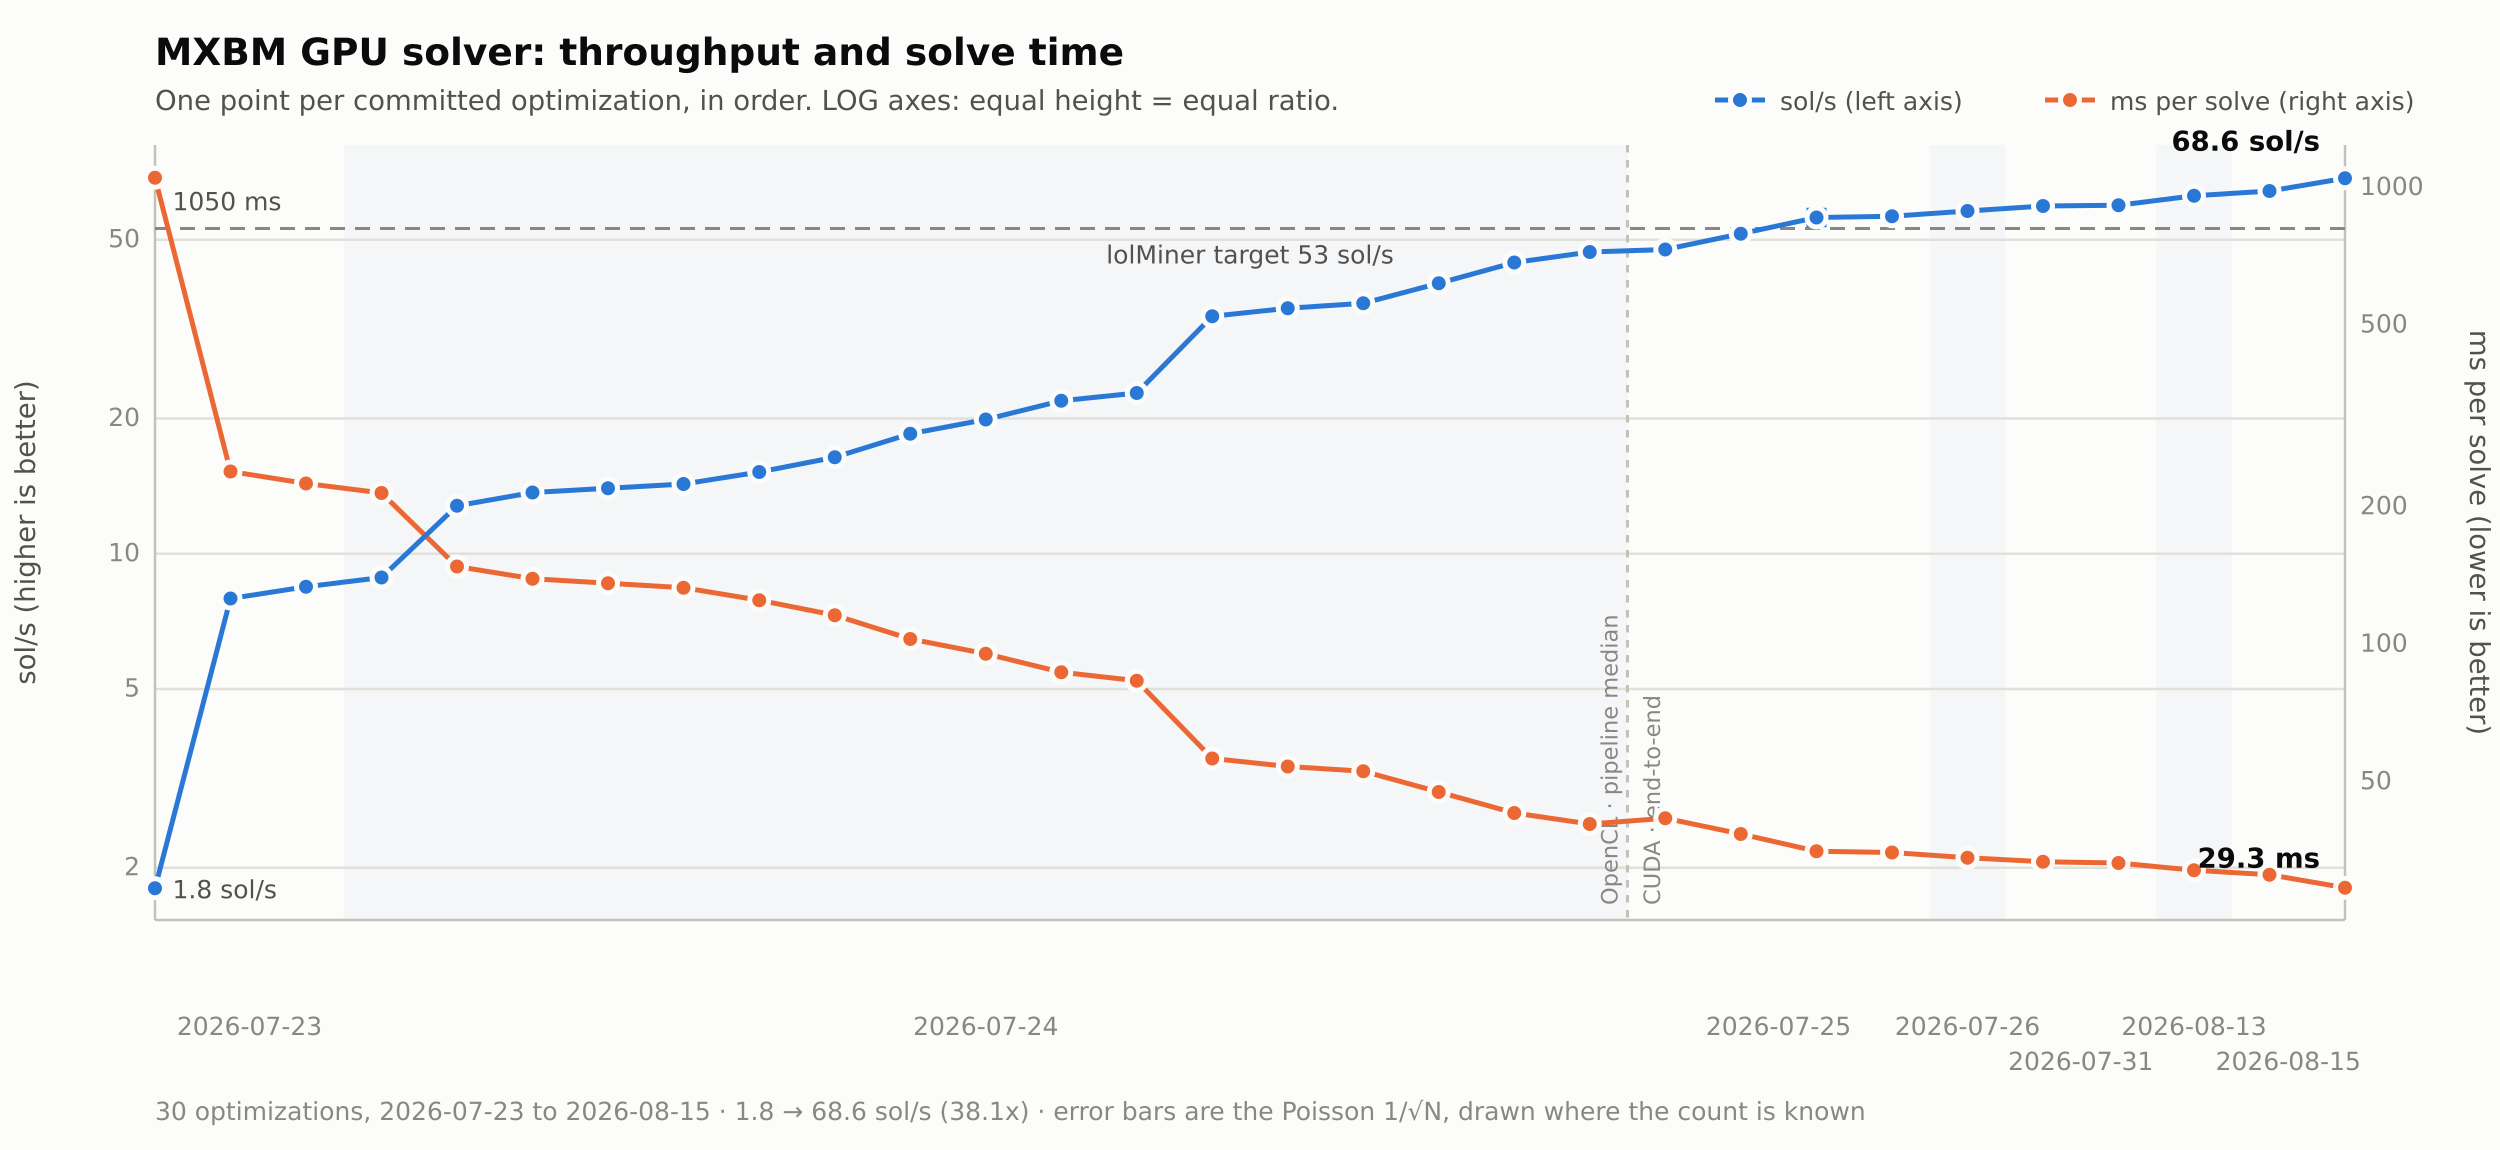
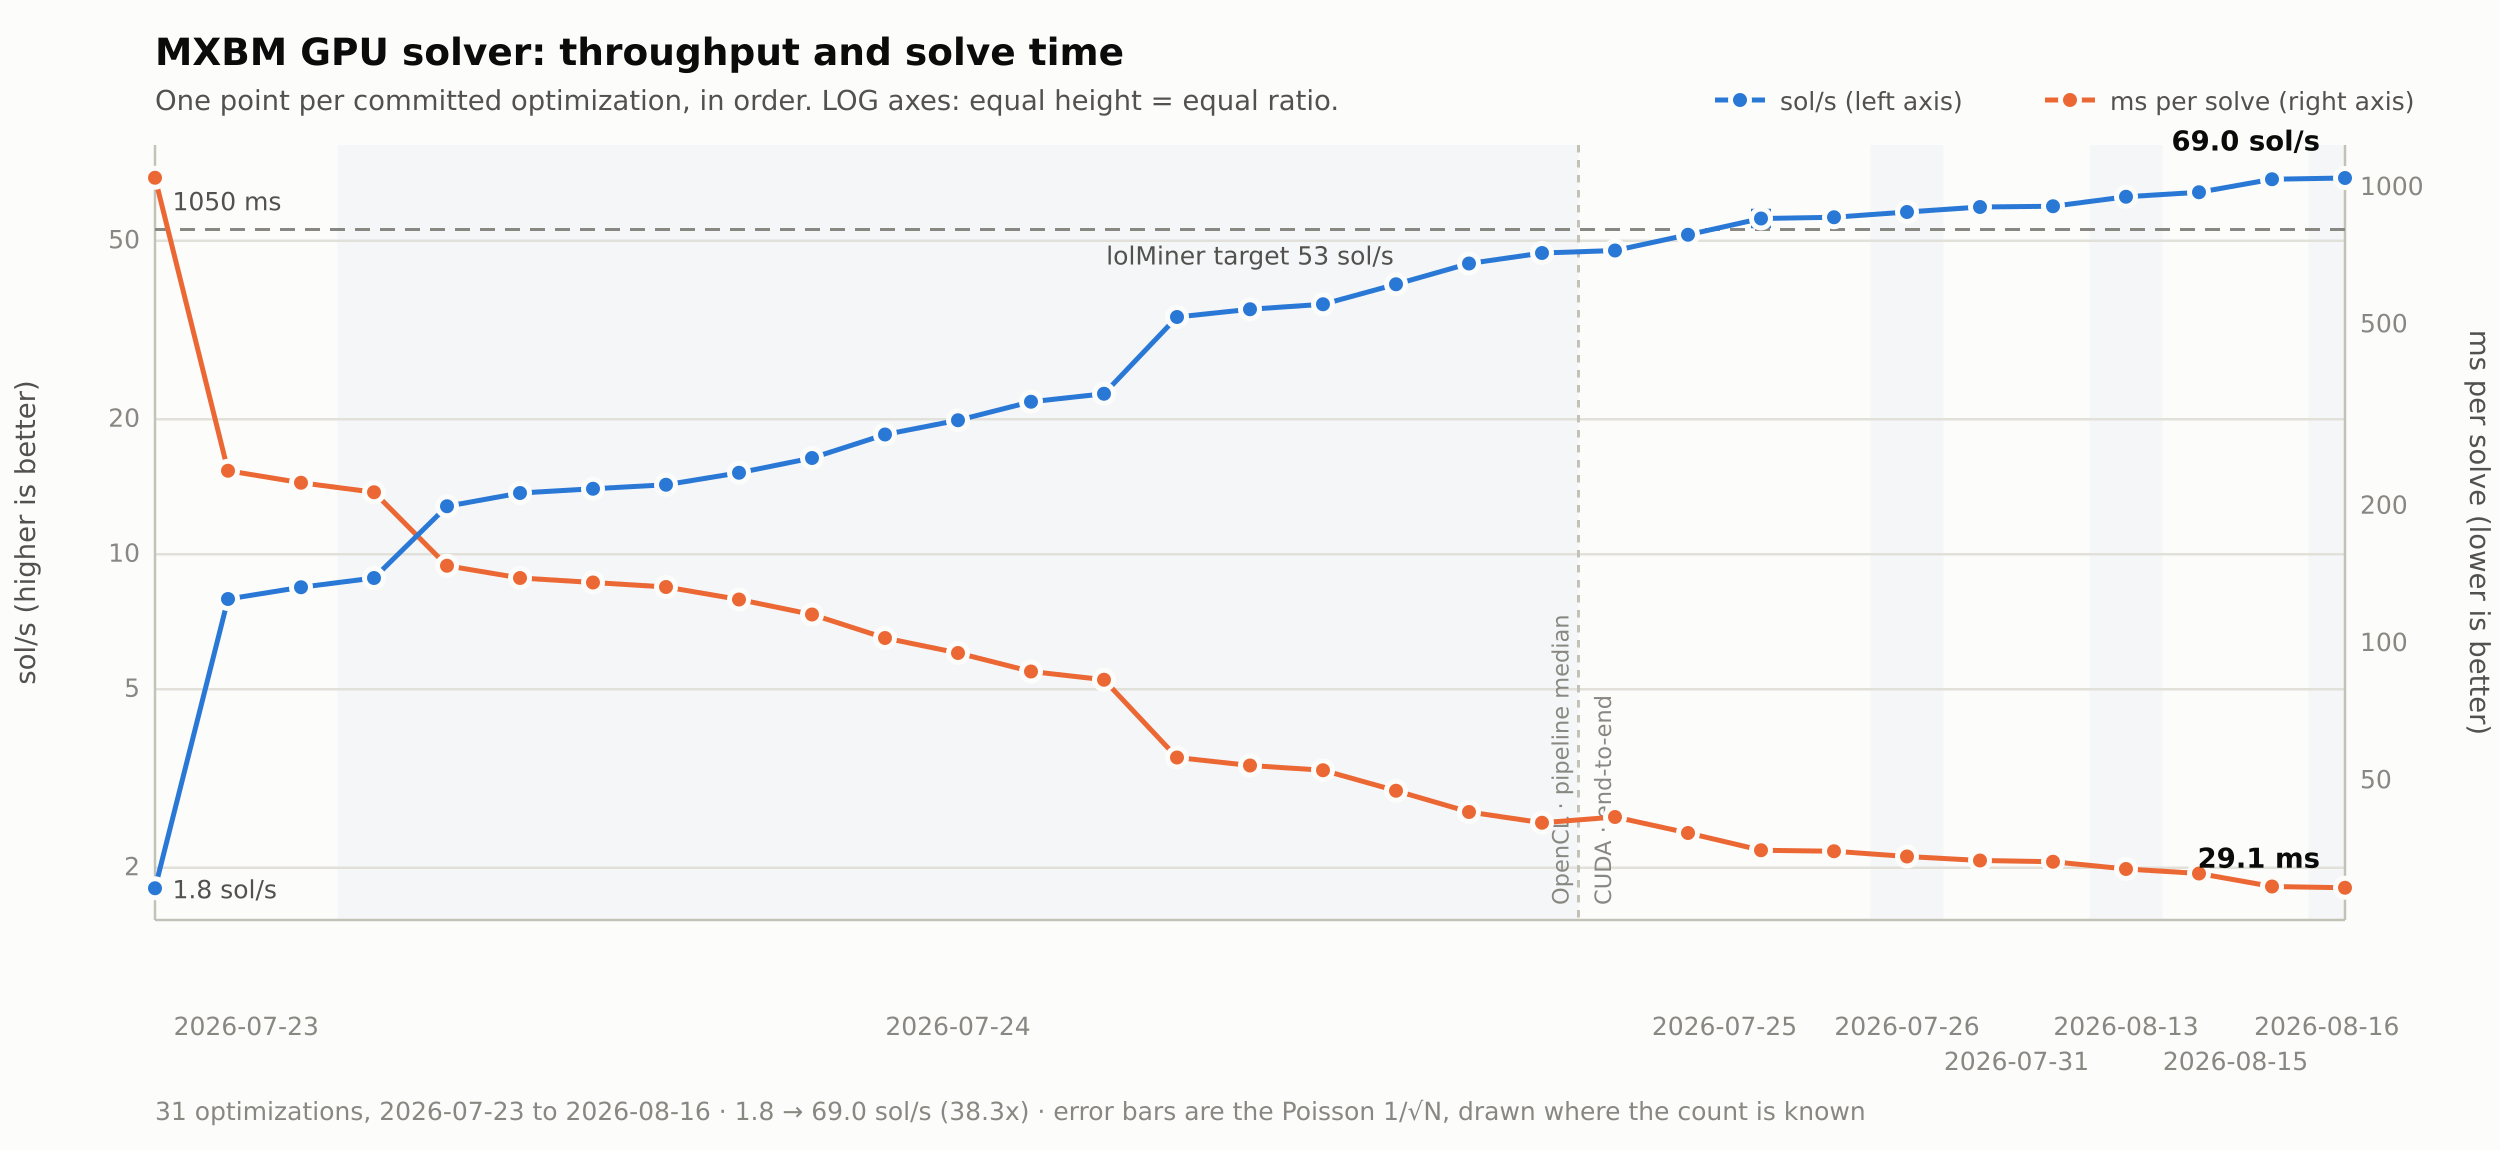
<svg xmlns="http://www.w3.org/2000/svg" width="1000" height="460" viewBox="0 0 1000 460" font-family="DejaVu Sans, Helvetica, Arial, sans-serif">
  <rect width="1000" height="460" fill="#fcfcfb" />
  <text x="62" y="26" font-size="15" font-weight="bold" fill="#0b0b0b">MXBM GPU solver: throughput and solve time</text>
  <text x="62" y="44" font-size="11" fill="#52514e">One point per committed optimization, in order. LOG axes: equal height = equal ratio.</text>
  <line x1="686" y1="40" x2="706" y2="40" stroke="#2a78d6" stroke-width="2" />
  <circle cx="696" cy="40" r="4.8" fill="#fcfcfb" />
  <circle cx="696" cy="40" r="2.8" fill="#2a78d6" />
  <text x="712" y="44" font-size="10" fill="#52514e">sol/s (left axis)</text>
  <line x1="818" y1="40" x2="838" y2="40" stroke="#eb6834" stroke-width="2" />
  <circle cx="828" cy="40" r="4.8" fill="#fcfcfb" />
  <circle cx="828" cy="40" r="2.8" fill="#eb6834" />
  <text x="844" y="44" font-size="10" fill="#52514e">ms per solve (right axis)</text>
-   <text x="99.8" y="414" font-size="10" fill="#898781" text-anchor="middle">2026-07-23</text>
-   <rect x="137.5" y="58" width="513.5" height="310" fill="#f4f6f8" />
-   <text x="394.3" y="414" font-size="10" fill="#898781" text-anchor="middle">2026-07-24</text>
-   <text x="711.4" y="414" font-size="10" fill="#898781" text-anchor="middle">2026-07-25</text>
-   <rect x="771.9" y="58" width="30.2" height="310" fill="#f4f6f8" />
-   <text x="787.0" y="414" font-size="10" fill="#898781" text-anchor="middle">2026-07-26</text>
-   <text x="832.3" y="428" font-size="10" fill="#898781" text-anchor="middle">2026-07-31</text>
-   <rect x="862.5" y="58" width="30.2" height="310" fill="#f4f6f8" />
-   <text x="877.6" y="414" font-size="10" fill="#898781" text-anchor="middle">2026-08-13</text>
-   <text x="915.3" y="428" font-size="10" fill="#898781" text-anchor="middle">2026-08-15</text>
+   <text x="98.5" y="414" font-size="10" fill="#898781" text-anchor="middle">2026-07-23</text>
+   <rect x="135" y="58" width="496.4" height="310" fill="#f4f6f8" />
+   <text x="383.2" y="414" font-size="10" fill="#898781" text-anchor="middle">2026-07-24</text>
+   <text x="689.8" y="414" font-size="10" fill="#898781" text-anchor="middle">2026-07-25</text>
+   <rect x="748.2" y="58" width="29.2" height="310" fill="#f4f6f8" />
+   <text x="762.8" y="414" font-size="10" fill="#898781" text-anchor="middle">2026-07-26</text>
+   <text x="806.6" y="428" font-size="10" fill="#898781" text-anchor="middle">2026-07-31</text>
+   <rect x="835.8" y="58" width="29.2" height="310" fill="#f4f6f8" />
+   <text x="850.4" y="414" font-size="10" fill="#898781" text-anchor="middle">2026-08-13</text>
+   <text x="894.2" y="428" font-size="10" fill="#898781" text-anchor="middle">2026-08-15</text>
+   <rect x="923.4" y="58" width="14.6" height="310" fill="#f4f6f8" />
+   <text x="930.7" y="414" font-size="10" fill="#898781" text-anchor="middle">2026-08-16</text>
  <line x1="62" y1="347.1" x2="938" y2="347.1" stroke="#e1e0d9" stroke-width="1" />
  <text x="56" y="350.1" font-size="10" fill="#898781" text-anchor="end">2</text>
-   <line x1="62" y1="275.6" x2="938" y2="275.6" stroke="#e1e0d9" stroke-width="1" />
-   <text x="56" y="278.6" font-size="10" fill="#898781" text-anchor="end">5</text>
-   <line x1="62" y1="221.5" x2="938" y2="221.5" stroke="#e1e0d9" stroke-width="1" />
-   <text x="56" y="224.5" font-size="10" fill="#898781" text-anchor="end">10</text>
-   <line x1="62" y1="167.4" x2="938" y2="167.4" stroke="#e1e0d9" stroke-width="1" />
-   <text x="56" y="170.4" font-size="10" fill="#898781" text-anchor="end">20</text>
-   <line x1="62" y1="95.9" x2="938" y2="95.9" stroke="#e1e0d9" stroke-width="1" />
-   <text x="56" y="98.9" font-size="10" fill="#898781" text-anchor="end">50</text>
-   <text x="944" y="315.7" font-size="10" fill="#898781" text-anchor="start">50</text>
-   <text x="944" y="260.7" font-size="10" fill="#898781" text-anchor="start">100</text>
-   <text x="944" y="205.7" font-size="10" fill="#898781" text-anchor="start">200</text>
-   <text x="944" y="133.0" font-size="10" fill="#898781" text-anchor="start">500</text>
+   <line x1="62" y1="275.7" x2="938" y2="275.7" stroke="#e1e0d9" stroke-width="1" />
+   <text x="56" y="278.7" font-size="10" fill="#898781" text-anchor="end">5</text>
+   <line x1="62" y1="221.7" x2="938" y2="221.7" stroke="#e1e0d9" stroke-width="1" />
+   <text x="56" y="224.7" font-size="10" fill="#898781" text-anchor="end">10</text>
+   <line x1="62" y1="167.7" x2="938" y2="167.7" stroke="#e1e0d9" stroke-width="1" />
+   <text x="56" y="170.7" font-size="10" fill="#898781" text-anchor="end">20</text>
+   <line x1="62" y1="96.3" x2="938" y2="96.3" stroke="#e1e0d9" stroke-width="1" />
+   <text x="56" y="99.3" font-size="10" fill="#898781" text-anchor="end">50</text>
+   <text x="944" y="315.3" font-size="10" fill="#898781" text-anchor="start">50</text>
+   <text x="944" y="260.4" font-size="10" fill="#898781" text-anchor="start">100</text>
+   <text x="944" y="205.5" font-size="10" fill="#898781" text-anchor="start">200</text>
+   <text x="944" y="132.9" font-size="10" fill="#898781" text-anchor="start">500</text>
  <text x="944" y="78.0" font-size="10" fill="#898781" text-anchor="start">1000</text>
  <line x1="62" y1="58" x2="62" y2="368" stroke="#c3c2b7" stroke-width="1" />
  <line x1="938" y1="58" x2="938" y2="368" stroke="#c3c2b7" stroke-width="1" />
  <line x1="62" y1="368" x2="938" y2="368" stroke="#c3c2b7" stroke-width="1" />
  <text x="14" y="213" font-size="11" fill="#52514e" text-anchor="middle" transform="rotate(-90 14 213)">sol/s  (higher is better)</text>
  <text x="988" y="213" font-size="11" fill="#52514e" text-anchor="middle" transform="rotate(90 988 213)">ms per solve  (lower is better)</text>
-   <line x1="62" y1="91.4" x2="938" y2="91.4" stroke="#898781" stroke-width="1.2" stroke-dasharray="6 4" />
-   <text x="500" y="105.4" font-size="10" fill="#52514e" text-anchor="middle">lolMiner target 53 sol/s</text>
-   <line x1="651.0" y1="58" x2="651.0" y2="368" stroke="#c3c2b7" stroke-width="1.2" stroke-dasharray="3 3" />
-   <text x="647.0" y="362" font-size="9" fill="#898781" text-anchor="start" transform="rotate(-90 647.0 362)">OpenCL · pipeline median</text>
-   <text x="664.0" y="362" font-size="9" fill="#898781" text-anchor="start" transform="rotate(-90 664.0 362)">CUDA · end-to-end</text>
-   <line x1="726.6" y1="83.8" x2="726.6" y2="90.2" stroke="#2a78d6" stroke-width="1.4" />
-   <line x1="722.6" y1="83.8" x2="730.6" y2="83.8" stroke="#2a78d6" stroke-width="1.4" />
-   <line x1="722.6" y1="90.2" x2="730.6" y2="90.2" stroke="#2a78d6" stroke-width="1.4" />
-   <line x1="787.0" y1="83.8" x2="787.0" y2="84.9" stroke="#2a78d6" stroke-width="1.4" />
-   <line x1="783.0" y1="83.8" x2="791.0" y2="83.8" stroke="#2a78d6" stroke-width="1.4" />
-   <line x1="783.0" y1="84.9" x2="791.0" y2="84.9" stroke="#2a78d6" stroke-width="1.4" />
-   <line x1="877.6" y1="77.9" x2="877.6" y2="78.6" stroke="#2a78d6" stroke-width="1.4" />
-   <line x1="873.6" y1="77.9" x2="881.6" y2="77.9" stroke="#2a78d6" stroke-width="1.4" />
-   <line x1="873.6" y1="78.6" x2="881.6" y2="78.6" stroke="#2a78d6" stroke-width="1.4" />
-   <line x1="907.8" y1="76.1" x2="907.8" y2="76.8" stroke="#2a78d6" stroke-width="1.4" />
-   <line x1="903.8" y1="76.1" x2="911.8" y2="76.1" stroke="#2a78d6" stroke-width="1.4" />
-   <line x1="903.8" y1="76.8" x2="911.8" y2="76.8" stroke="#2a78d6" stroke-width="1.4" />
+   <line x1="62" y1="91.8" x2="938" y2="91.8" stroke="#898781" stroke-width="1.2" stroke-dasharray="6 4" />
+   <text x="500" y="105.8" font-size="10" fill="#52514e" text-anchor="middle">lolMiner target 53 sol/s</text>
+   <line x1="631.4" y1="58" x2="631.4" y2="368" stroke="#c3c2b7" stroke-width="1.2" stroke-dasharray="3 3" />
+   <text x="627.4" y="362" font-size="9" fill="#898781" text-anchor="start" transform="rotate(-90 627.4 362)">OpenCL · pipeline median</text>
+   <text x="644.4" y="362" font-size="9" fill="#898781" text-anchor="start" transform="rotate(-90 644.4 362)">CUDA · end-to-end</text>
+   <line x1="704.4" y1="84.2" x2="704.4" y2="90.6" stroke="#2a78d6" stroke-width="1.4" />
+   <line x1="700.4" y1="84.2" x2="708.4" y2="84.2" stroke="#2a78d6" stroke-width="1.4" />
+   <line x1="700.4" y1="90.6" x2="708.4" y2="90.6" stroke="#2a78d6" stroke-width="1.4" />
+   <line x1="762.8" y1="84.2" x2="762.8" y2="85.3" stroke="#2a78d6" stroke-width="1.4" />
+   <line x1="758.8" y1="84.2" x2="766.8" y2="84.2" stroke="#2a78d6" stroke-width="1.4" />
+   <line x1="758.8" y1="85.3" x2="766.8" y2="85.3" stroke="#2a78d6" stroke-width="1.4" />
+   <line x1="850.4" y1="78.3" x2="850.4" y2="79.1" stroke="#2a78d6" stroke-width="1.4" />
+   <line x1="846.4" y1="78.3" x2="854.4" y2="78.3" stroke="#2a78d6" stroke-width="1.4" />
+   <line x1="846.4" y1="79.1" x2="854.4" y2="79.1" stroke="#2a78d6" stroke-width="1.4" />
+   <line x1="879.6" y1="76.5" x2="879.6" y2="77.2" stroke="#2a78d6" stroke-width="1.4" />
+   <line x1="875.6" y1="76.5" x2="883.6" y2="76.5" stroke="#2a78d6" stroke-width="1.4" />
+   <line x1="875.6" y1="77.2" x2="883.6" y2="77.2" stroke="#2a78d6" stroke-width="1.4" />
+   <line x1="908.8" y1="71.3" x2="908.8" y2="72.0" stroke="#2a78d6" stroke-width="1.4" />
+   <line x1="904.8" y1="71.3" x2="912.8" y2="71.3" stroke="#2a78d6" stroke-width="1.4" />
+   <line x1="904.8" y1="72.0" x2="912.8" y2="72.0" stroke="#2a78d6" stroke-width="1.4" />
  <line x1="938" y1="70.9" x2="938" y2="71.6" stroke="#2a78d6" stroke-width="1.4" />
  <line x1="934" y1="70.9" x2="942" y2="70.9" stroke="#2a78d6" stroke-width="1.4" />
  <line x1="934" y1="71.6" x2="942" y2="71.6" stroke="#2a78d6" stroke-width="1.4" />
-   <polyline points="62,71.1 92.2,188.6 122.4,193.4 152.6,197.2 182.8,226.6 213.0,231.5 243.2,233.3 273.4,235.1 303.7,240.1 333.9,246.1 364.1,255.6 394.3,261.5 424.5,268.9 454.7,272.3 484.9,303.4 515.1,306.6 545.3,308.5 575.5,316.8 605.7,325.2 635.9,329.6 666.1,327.3 696.3,333.6 726.6,340.5 756.8,341.0 787.0,343.1 817.2,344.7 847.4,345.2 877.6,348.1 907.8,349.9 938,355.1" fill="none" stroke="#eb6834" stroke-width="2" stroke-linejoin="round" stroke-linecap="round" />
+   <polyline points="62,71.1 91.2,188.3 120.4,193.1 149.6,196.9 178.8,226.3 208,231.2 237.2,233.0 266.4,234.8 295.6,239.8 324.8,245.8 354,255.2 383.2,261.2 412.4,268.6 441.6,271.9 470.8,303.0 500,306.2 529.2,308.1 558.4,316.3 587.6,324.8 616.8,329.1 646,326.8 675.2,333.2 704.4,340.1 733.6,340.5 762.8,342.6 792,344.2 821.2,344.7 850.4,347.6 879.6,349.4 908.8,354.6 938,355.1" fill="none" stroke="#eb6834" stroke-width="2" stroke-linejoin="round" stroke-linecap="round" />
  <circle cx="62" cy="71.1" r="4.8" fill="#fcfcfb" />
  <circle cx="62" cy="71.1" r="2.8" fill="#eb6834" />
-   <circle cx="92.2" cy="188.6" r="4.8" fill="#fcfcfb" />
-   <circle cx="92.2" cy="188.6" r="2.8" fill="#eb6834" />
-   <circle cx="122.4" cy="193.4" r="4.8" fill="#fcfcfb" />
-   <circle cx="122.4" cy="193.4" r="2.8" fill="#eb6834" />
-   <circle cx="152.6" cy="197.2" r="4.8" fill="#fcfcfb" />
-   <circle cx="152.6" cy="197.2" r="2.8" fill="#eb6834" />
-   <circle cx="182.8" cy="226.6" r="4.8" fill="#fcfcfb" />
-   <circle cx="182.8" cy="226.6" r="2.8" fill="#eb6834" />
-   <circle cx="213.0" cy="231.5" r="4.8" fill="#fcfcfb" />
-   <circle cx="213.0" cy="231.5" r="2.8" fill="#eb6834" />
-   <circle cx="243.2" cy="233.3" r="4.8" fill="#fcfcfb" />
-   <circle cx="243.2" cy="233.3" r="2.8" fill="#eb6834" />
-   <circle cx="273.4" cy="235.1" r="4.8" fill="#fcfcfb" />
-   <circle cx="273.4" cy="235.1" r="2.8" fill="#eb6834" />
-   <circle cx="303.7" cy="240.1" r="4.8" fill="#fcfcfb" />
-   <circle cx="303.7" cy="240.1" r="2.8" fill="#eb6834" />
-   <circle cx="333.9" cy="246.1" r="4.8" fill="#fcfcfb" />
-   <circle cx="333.9" cy="246.1" r="2.8" fill="#eb6834" />
-   <circle cx="364.1" cy="255.6" r="4.8" fill="#fcfcfb" />
-   <circle cx="364.1" cy="255.6" r="2.8" fill="#eb6834" />
-   <circle cx="394.3" cy="261.5" r="4.8" fill="#fcfcfb" />
-   <circle cx="394.3" cy="261.5" r="2.8" fill="#eb6834" />
-   <circle cx="424.5" cy="268.9" r="4.8" fill="#fcfcfb" />
-   <circle cx="424.5" cy="268.9" r="2.8" fill="#eb6834" />
-   <circle cx="454.7" cy="272.3" r="4.8" fill="#fcfcfb" />
-   <circle cx="454.7" cy="272.3" r="2.8" fill="#eb6834" />
-   <circle cx="484.9" cy="303.4" r="4.8" fill="#fcfcfb" />
-   <circle cx="484.9" cy="303.4" r="2.8" fill="#eb6834" />
-   <circle cx="515.1" cy="306.6" r="4.8" fill="#fcfcfb" />
-   <circle cx="515.1" cy="306.6" r="2.8" fill="#eb6834" />
-   <circle cx="545.3" cy="308.5" r="4.8" fill="#fcfcfb" />
-   <circle cx="545.3" cy="308.5" r="2.8" fill="#eb6834" />
-   <circle cx="575.5" cy="316.8" r="4.8" fill="#fcfcfb" />
-   <circle cx="575.5" cy="316.8" r="2.8" fill="#eb6834" />
-   <circle cx="605.7" cy="325.2" r="4.8" fill="#fcfcfb" />
-   <circle cx="605.7" cy="325.2" r="2.8" fill="#eb6834" />
-   <circle cx="635.9" cy="329.6" r="4.8" fill="#fcfcfb" />
-   <circle cx="635.9" cy="329.6" r="2.8" fill="#eb6834" />
-   <circle cx="666.1" cy="327.3" r="4.8" fill="#fcfcfb" />
-   <circle cx="666.1" cy="327.3" r="2.8" fill="#eb6834" />
-   <circle cx="696.3" cy="333.6" r="4.8" fill="#fcfcfb" />
-   <circle cx="696.3" cy="333.6" r="2.8" fill="#eb6834" />
-   <circle cx="726.6" cy="340.5" r="4.8" fill="#fcfcfb" />
-   <circle cx="726.6" cy="340.5" r="2.8" fill="#eb6834" />
-   <circle cx="756.8" cy="341.0" r="4.8" fill="#fcfcfb" />
-   <circle cx="756.8" cy="341.0" r="2.8" fill="#eb6834" />
-   <circle cx="787.0" cy="343.1" r="4.8" fill="#fcfcfb" />
-   <circle cx="787.0" cy="343.1" r="2.8" fill="#eb6834" />
-   <circle cx="817.2" cy="344.7" r="4.8" fill="#fcfcfb" />
-   <circle cx="817.2" cy="344.7" r="2.8" fill="#eb6834" />
-   <circle cx="847.4" cy="345.2" r="4.8" fill="#fcfcfb" />
-   <circle cx="847.4" cy="345.2" r="2.8" fill="#eb6834" />
-   <circle cx="877.6" cy="348.1" r="4.8" fill="#fcfcfb" />
-   <circle cx="877.6" cy="348.1" r="2.8" fill="#eb6834" />
-   <circle cx="907.8" cy="349.9" r="4.8" fill="#fcfcfb" />
-   <circle cx="907.8" cy="349.9" r="2.8" fill="#eb6834" />
+   <circle cx="91.2" cy="188.3" r="4.8" fill="#fcfcfb" />
+   <circle cx="91.2" cy="188.3" r="2.8" fill="#eb6834" />
+   <circle cx="120.4" cy="193.1" r="4.8" fill="#fcfcfb" />
+   <circle cx="120.4" cy="193.1" r="2.8" fill="#eb6834" />
+   <circle cx="149.6" cy="196.9" r="4.8" fill="#fcfcfb" />
+   <circle cx="149.6" cy="196.9" r="2.8" fill="#eb6834" />
+   <circle cx="178.8" cy="226.3" r="4.8" fill="#fcfcfb" />
+   <circle cx="178.8" cy="226.3" r="2.8" fill="#eb6834" />
+   <circle cx="208" cy="231.2" r="4.8" fill="#fcfcfb" />
+   <circle cx="208" cy="231.2" r="2.8" fill="#eb6834" />
+   <circle cx="237.2" cy="233.0" r="4.8" fill="#fcfcfb" />
+   <circle cx="237.2" cy="233.0" r="2.8" fill="#eb6834" />
+   <circle cx="266.4" cy="234.8" r="4.8" fill="#fcfcfb" />
+   <circle cx="266.4" cy="234.8" r="2.8" fill="#eb6834" />
+   <circle cx="295.6" cy="239.8" r="4.8" fill="#fcfcfb" />
+   <circle cx="295.6" cy="239.8" r="2.8" fill="#eb6834" />
+   <circle cx="324.8" cy="245.8" r="4.8" fill="#fcfcfb" />
+   <circle cx="324.8" cy="245.8" r="2.8" fill="#eb6834" />
+   <circle cx="354" cy="255.2" r="4.8" fill="#fcfcfb" />
+   <circle cx="354" cy="255.2" r="2.8" fill="#eb6834" />
+   <circle cx="383.2" cy="261.2" r="4.8" fill="#fcfcfb" />
+   <circle cx="383.2" cy="261.2" r="2.8" fill="#eb6834" />
+   <circle cx="412.4" cy="268.6" r="4.8" fill="#fcfcfb" />
+   <circle cx="412.4" cy="268.6" r="2.8" fill="#eb6834" />
+   <circle cx="441.6" cy="271.9" r="4.8" fill="#fcfcfb" />
+   <circle cx="441.6" cy="271.9" r="2.8" fill="#eb6834" />
+   <circle cx="470.8" cy="303.0" r="4.8" fill="#fcfcfb" />
+   <circle cx="470.8" cy="303.0" r="2.8" fill="#eb6834" />
+   <circle cx="500" cy="306.2" r="4.8" fill="#fcfcfb" />
+   <circle cx="500" cy="306.2" r="2.8" fill="#eb6834" />
+   <circle cx="529.2" cy="308.1" r="4.8" fill="#fcfcfb" />
+   <circle cx="529.2" cy="308.1" r="2.8" fill="#eb6834" />
+   <circle cx="558.4" cy="316.3" r="4.8" fill="#fcfcfb" />
+   <circle cx="558.4" cy="316.3" r="2.8" fill="#eb6834" />
+   <circle cx="587.6" cy="324.8" r="4.8" fill="#fcfcfb" />
+   <circle cx="587.6" cy="324.8" r="2.8" fill="#eb6834" />
+   <circle cx="616.8" cy="329.1" r="4.8" fill="#fcfcfb" />
+   <circle cx="616.8" cy="329.1" r="2.8" fill="#eb6834" />
+   <circle cx="646" cy="326.8" r="4.8" fill="#fcfcfb" />
+   <circle cx="646" cy="326.8" r="2.8" fill="#eb6834" />
+   <circle cx="675.2" cy="333.2" r="4.8" fill="#fcfcfb" />
+   <circle cx="675.2" cy="333.2" r="2.8" fill="#eb6834" />
+   <circle cx="704.4" cy="340.1" r="4.8" fill="#fcfcfb" />
+   <circle cx="704.4" cy="340.1" r="2.8" fill="#eb6834" />
+   <circle cx="733.6" cy="340.5" r="4.8" fill="#fcfcfb" />
+   <circle cx="733.6" cy="340.5" r="2.8" fill="#eb6834" />
+   <circle cx="762.8" cy="342.6" r="4.8" fill="#fcfcfb" />
+   <circle cx="762.8" cy="342.6" r="2.8" fill="#eb6834" />
+   <circle cx="792" cy="344.2" r="4.8" fill="#fcfcfb" />
+   <circle cx="792" cy="344.2" r="2.8" fill="#eb6834" />
+   <circle cx="821.2" cy="344.7" r="4.8" fill="#fcfcfb" />
+   <circle cx="821.2" cy="344.7" r="2.8" fill="#eb6834" />
+   <circle cx="850.4" cy="347.6" r="4.8" fill="#fcfcfb" />
+   <circle cx="850.4" cy="347.6" r="2.8" fill="#eb6834" />
+   <circle cx="879.6" cy="349.4" r="4.8" fill="#fcfcfb" />
+   <circle cx="879.6" cy="349.4" r="2.8" fill="#eb6834" />
+   <circle cx="908.8" cy="354.6" r="4.8" fill="#fcfcfb" />
+   <circle cx="908.8" cy="354.6" r="2.8" fill="#eb6834" />
  <circle cx="938" cy="355.1" r="4.8" fill="#fcfcfb" />
  <circle cx="938" cy="355.1" r="2.8" fill="#eb6834" />
-   <polyline points="62,355.3 92.2,239.4 122.4,234.7 152.6,231.0 182.8,202.3 213.0,197.0 243.2,195.3 273.4,193.6 303.7,188.8 333.9,182.9 364.1,173.5 394.3,167.8 424.5,160.3 454.7,157.2 484.9,126.5 515.1,123.3 545.3,121.3 575.5,113.3 605.7,105.0 635.9,100.8 666.1,99.8 696.3,93.5 726.6,87.0 756.8,86.5 787.0,84.4 817.2,82.4 847.4,82.1 877.6,78.3 907.8,76.4 938,71.3" fill="none" stroke="#2a78d6" stroke-width="2" stroke-linejoin="round" stroke-linecap="round" />
+   <polyline points="62,355.3 91.2,239.6 120.4,234.9 149.6,231.2 178.8,202.5 208,197.2 237.2,195.5 266.4,193.9 295.6,189.1 324.8,183.2 354,173.8 383.2,168.1 412.4,160.7 441.6,157.5 470.8,126.8 500,123.7 529.2,121.7 558.4,113.7 587.6,105.4 616.8,101.2 646,100.2 675.2,93.9 704.4,87.4 733.6,86.9 762.8,84.8 792,82.8 821.2,82.5 850.4,78.7 879.6,76.9 908.8,71.7 938,71.2" fill="none" stroke="#2a78d6" stroke-width="2" stroke-linejoin="round" stroke-linecap="round" />
  <circle cx="62" cy="355.3" r="4.8" fill="#fcfcfb" />
  <circle cx="62" cy="355.3" r="2.8" fill="#2a78d6" />
-   <circle cx="92.2" cy="239.4" r="4.8" fill="#fcfcfb" />
-   <circle cx="92.2" cy="239.4" r="2.8" fill="#2a78d6" />
-   <circle cx="122.4" cy="234.7" r="4.8" fill="#fcfcfb" />
-   <circle cx="122.4" cy="234.7" r="2.8" fill="#2a78d6" />
-   <circle cx="152.6" cy="231.0" r="4.8" fill="#fcfcfb" />
-   <circle cx="152.6" cy="231.0" r="2.8" fill="#2a78d6" />
-   <circle cx="182.8" cy="202.3" r="4.8" fill="#fcfcfb" />
-   <circle cx="182.8" cy="202.3" r="2.8" fill="#2a78d6" />
-   <circle cx="213.0" cy="197.0" r="4.8" fill="#fcfcfb" />
-   <circle cx="213.0" cy="197.0" r="2.8" fill="#2a78d6" />
-   <circle cx="243.2" cy="195.3" r="4.8" fill="#fcfcfb" />
-   <circle cx="243.2" cy="195.3" r="2.8" fill="#2a78d6" />
-   <circle cx="273.4" cy="193.6" r="4.8" fill="#fcfcfb" />
-   <circle cx="273.4" cy="193.6" r="2.8" fill="#2a78d6" />
-   <circle cx="303.7" cy="188.8" r="4.8" fill="#fcfcfb" />
-   <circle cx="303.7" cy="188.8" r="2.8" fill="#2a78d6" />
-   <circle cx="333.9" cy="182.9" r="4.8" fill="#fcfcfb" />
-   <circle cx="333.9" cy="182.9" r="2.8" fill="#2a78d6" />
-   <circle cx="364.1" cy="173.5" r="4.8" fill="#fcfcfb" />
-   <circle cx="364.1" cy="173.5" r="2.8" fill="#2a78d6" />
-   <circle cx="394.3" cy="167.8" r="4.8" fill="#fcfcfb" />
-   <circle cx="394.3" cy="167.8" r="2.8" fill="#2a78d6" />
-   <circle cx="424.5" cy="160.3" r="4.8" fill="#fcfcfb" />
-   <circle cx="424.5" cy="160.3" r="2.8" fill="#2a78d6" />
-   <circle cx="454.7" cy="157.2" r="4.8" fill="#fcfcfb" />
-   <circle cx="454.7" cy="157.2" r="2.8" fill="#2a78d6" />
-   <circle cx="484.9" cy="126.5" r="4.8" fill="#fcfcfb" />
-   <circle cx="484.9" cy="126.5" r="2.8" fill="#2a78d6" />
-   <circle cx="515.1" cy="123.3" r="4.8" fill="#fcfcfb" />
-   <circle cx="515.1" cy="123.3" r="2.8" fill="#2a78d6" />
-   <circle cx="545.3" cy="121.3" r="4.8" fill="#fcfcfb" />
-   <circle cx="545.3" cy="121.3" r="2.8" fill="#2a78d6" />
-   <circle cx="575.5" cy="113.3" r="4.8" fill="#fcfcfb" />
-   <circle cx="575.5" cy="113.3" r="2.8" fill="#2a78d6" />
-   <circle cx="605.7" cy="105.0" r="4.8" fill="#fcfcfb" />
-   <circle cx="605.7" cy="105.0" r="2.8" fill="#2a78d6" />
-   <circle cx="635.9" cy="100.8" r="4.8" fill="#fcfcfb" />
-   <circle cx="635.9" cy="100.8" r="2.8" fill="#2a78d6" />
-   <circle cx="666.1" cy="99.8" r="4.8" fill="#fcfcfb" />
-   <circle cx="666.1" cy="99.8" r="2.8" fill="#2a78d6" />
-   <circle cx="696.3" cy="93.5" r="4.8" fill="#fcfcfb" />
-   <circle cx="696.3" cy="93.5" r="2.8" fill="#2a78d6" />
-   <circle cx="726.6" cy="87.0" r="4.8" fill="#fcfcfb" />
-   <circle cx="726.6" cy="87.0" r="2.8" fill="#2a78d6" />
-   <circle cx="756.8" cy="86.5" r="4.8" fill="#fcfcfb" />
-   <circle cx="756.8" cy="86.5" r="2.8" fill="#2a78d6" />
-   <circle cx="787.0" cy="84.4" r="4.8" fill="#fcfcfb" />
-   <circle cx="787.0" cy="84.4" r="2.8" fill="#2a78d6" />
-   <circle cx="817.2" cy="82.4" r="4.8" fill="#fcfcfb" />
-   <circle cx="817.2" cy="82.4" r="2.8" fill="#2a78d6" />
-   <circle cx="847.4" cy="82.1" r="4.8" fill="#fcfcfb" />
-   <circle cx="847.4" cy="82.1" r="2.8" fill="#2a78d6" />
-   <circle cx="877.6" cy="78.3" r="4.8" fill="#fcfcfb" />
-   <circle cx="877.6" cy="78.3" r="2.8" fill="#2a78d6" />
-   <circle cx="907.8" cy="76.4" r="4.8" fill="#fcfcfb" />
-   <circle cx="907.8" cy="76.4" r="2.8" fill="#2a78d6" />
-   <circle cx="938" cy="71.3" r="4.8" fill="#fcfcfb" />
-   <circle cx="938" cy="71.3" r="2.8" fill="#2a78d6" />
-   <text x="928" y="60.3" font-size="11" font-weight="bold" fill="#0b0b0b" text-anchor="end">68.6 sol/s</text>
-   <text x="928" y="347.1" font-size="11" font-weight="bold" fill="#0b0b0b" text-anchor="end">29.3 ms</text>
+   <circle cx="91.2" cy="239.6" r="4.8" fill="#fcfcfb" />
+   <circle cx="91.2" cy="239.6" r="2.8" fill="#2a78d6" />
+   <circle cx="120.4" cy="234.9" r="4.8" fill="#fcfcfb" />
+   <circle cx="120.4" cy="234.9" r="2.8" fill="#2a78d6" />
+   <circle cx="149.6" cy="231.2" r="4.8" fill="#fcfcfb" />
+   <circle cx="149.6" cy="231.2" r="2.8" fill="#2a78d6" />
+   <circle cx="178.8" cy="202.5" r="4.8" fill="#fcfcfb" />
+   <circle cx="178.8" cy="202.5" r="2.8" fill="#2a78d6" />
+   <circle cx="208" cy="197.2" r="4.8" fill="#fcfcfb" />
+   <circle cx="208" cy="197.2" r="2.8" fill="#2a78d6" />
+   <circle cx="237.2" cy="195.5" r="4.8" fill="#fcfcfb" />
+   <circle cx="237.2" cy="195.5" r="2.8" fill="#2a78d6" />
+   <circle cx="266.4" cy="193.9" r="4.8" fill="#fcfcfb" />
+   <circle cx="266.4" cy="193.9" r="2.8" fill="#2a78d6" />
+   <circle cx="295.6" cy="189.1" r="4.8" fill="#fcfcfb" />
+   <circle cx="295.6" cy="189.1" r="2.8" fill="#2a78d6" />
+   <circle cx="324.8" cy="183.2" r="4.8" fill="#fcfcfb" />
+   <circle cx="324.8" cy="183.2" r="2.8" fill="#2a78d6" />
+   <circle cx="354" cy="173.8" r="4.8" fill="#fcfcfb" />
+   <circle cx="354" cy="173.8" r="2.8" fill="#2a78d6" />
+   <circle cx="383.2" cy="168.1" r="4.8" fill="#fcfcfb" />
+   <circle cx="383.2" cy="168.1" r="2.8" fill="#2a78d6" />
+   <circle cx="412.4" cy="160.7" r="4.8" fill="#fcfcfb" />
+   <circle cx="412.4" cy="160.7" r="2.8" fill="#2a78d6" />
+   <circle cx="441.6" cy="157.5" r="4.8" fill="#fcfcfb" />
+   <circle cx="441.6" cy="157.5" r="2.8" fill="#2a78d6" />
+   <circle cx="470.8" cy="126.8" r="4.8" fill="#fcfcfb" />
+   <circle cx="470.8" cy="126.8" r="2.8" fill="#2a78d6" />
+   <circle cx="500" cy="123.7" r="4.8" fill="#fcfcfb" />
+   <circle cx="500" cy="123.7" r="2.8" fill="#2a78d6" />
+   <circle cx="529.2" cy="121.7" r="4.8" fill="#fcfcfb" />
+   <circle cx="529.2" cy="121.7" r="2.8" fill="#2a78d6" />
+   <circle cx="558.4" cy="113.7" r="4.8" fill="#fcfcfb" />
+   <circle cx="558.4" cy="113.7" r="2.8" fill="#2a78d6" />
+   <circle cx="587.6" cy="105.4" r="4.8" fill="#fcfcfb" />
+   <circle cx="587.6" cy="105.4" r="2.8" fill="#2a78d6" />
+   <circle cx="616.8" cy="101.2" r="4.8" fill="#fcfcfb" />
+   <circle cx="616.8" cy="101.2" r="2.8" fill="#2a78d6" />
+   <circle cx="646" cy="100.2" r="4.8" fill="#fcfcfb" />
+   <circle cx="646" cy="100.2" r="2.8" fill="#2a78d6" />
+   <circle cx="675.2" cy="93.9" r="4.8" fill="#fcfcfb" />
+   <circle cx="675.2" cy="93.9" r="2.8" fill="#2a78d6" />
+   <circle cx="704.4" cy="87.4" r="4.8" fill="#fcfcfb" />
+   <circle cx="704.4" cy="87.4" r="2.8" fill="#2a78d6" />
+   <circle cx="733.6" cy="86.9" r="4.8" fill="#fcfcfb" />
+   <circle cx="733.6" cy="86.9" r="2.8" fill="#2a78d6" />
+   <circle cx="762.8" cy="84.8" r="4.8" fill="#fcfcfb" />
+   <circle cx="762.8" cy="84.8" r="2.8" fill="#2a78d6" />
+   <circle cx="792" cy="82.8" r="4.8" fill="#fcfcfb" />
+   <circle cx="792" cy="82.8" r="2.8" fill="#2a78d6" />
+   <circle cx="821.2" cy="82.5" r="4.8" fill="#fcfcfb" />
+   <circle cx="821.2" cy="82.5" r="2.8" fill="#2a78d6" />
+   <circle cx="850.4" cy="78.7" r="4.8" fill="#fcfcfb" />
+   <circle cx="850.4" cy="78.7" r="2.8" fill="#2a78d6" />
+   <circle cx="879.6" cy="76.9" r="4.8" fill="#fcfcfb" />
+   <circle cx="879.6" cy="76.9" r="2.8" fill="#2a78d6" />
+   <circle cx="908.8" cy="71.7" r="4.8" fill="#fcfcfb" />
+   <circle cx="908.8" cy="71.7" r="2.8" fill="#2a78d6" />
+   <circle cx="938" cy="71.2" r="4.8" fill="#fcfcfb" />
+   <circle cx="938" cy="71.2" r="2.8" fill="#2a78d6" />
+   <text x="928" y="60.2" font-size="11" font-weight="bold" fill="#0b0b0b" text-anchor="end">69.0 sol/s</text>
+   <text x="928" y="347.1" font-size="11" font-weight="bold" fill="#0b0b0b" text-anchor="end">29.1 ms</text>
  <text x="69" y="359.3" font-size="10" fill="#52514e">1.8 sol/s</text>
  <text x="69" y="84.1" font-size="10" fill="#52514e">1050 ms</text>
-   <text x="62" y="448" font-size="10" fill="#898781">30 optimizations, 2026-07-23 to 2026-08-15  ·  1.8 → 68.6 sol/s (38.1x)  ·  error bars are the Poisson 1/√N, drawn where the count is known</text>
+   <text x="62" y="448" font-size="10" fill="#898781">31 optimizations, 2026-07-23 to 2026-08-16  ·  1.8 → 69.0 sol/s (38.3x)  ·  error bars are the Poisson 1/√N, drawn where the count is known</text>
</svg>
